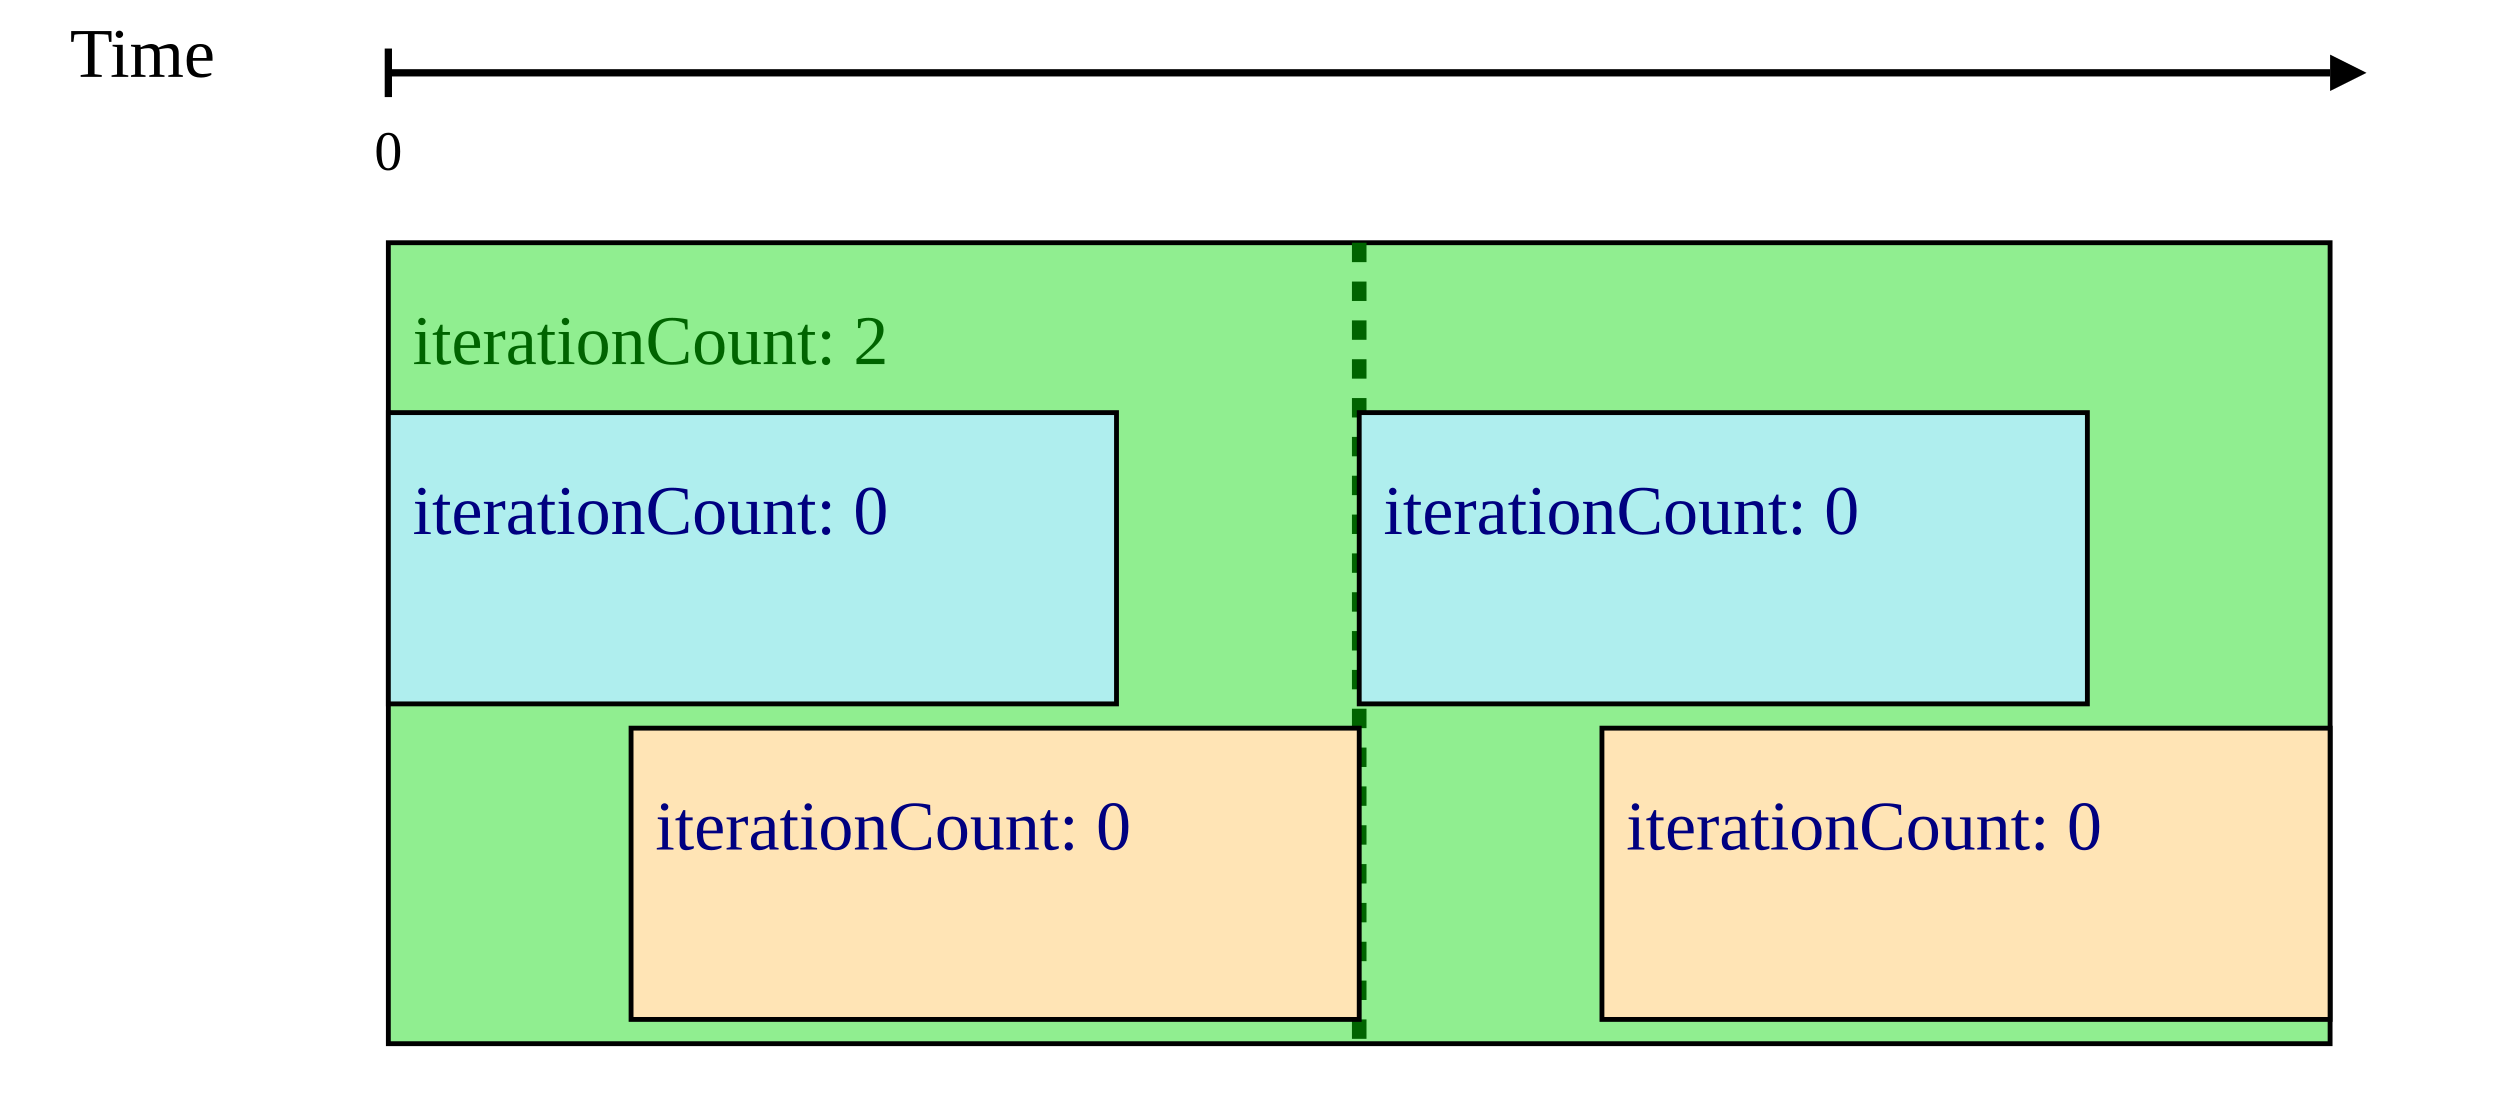
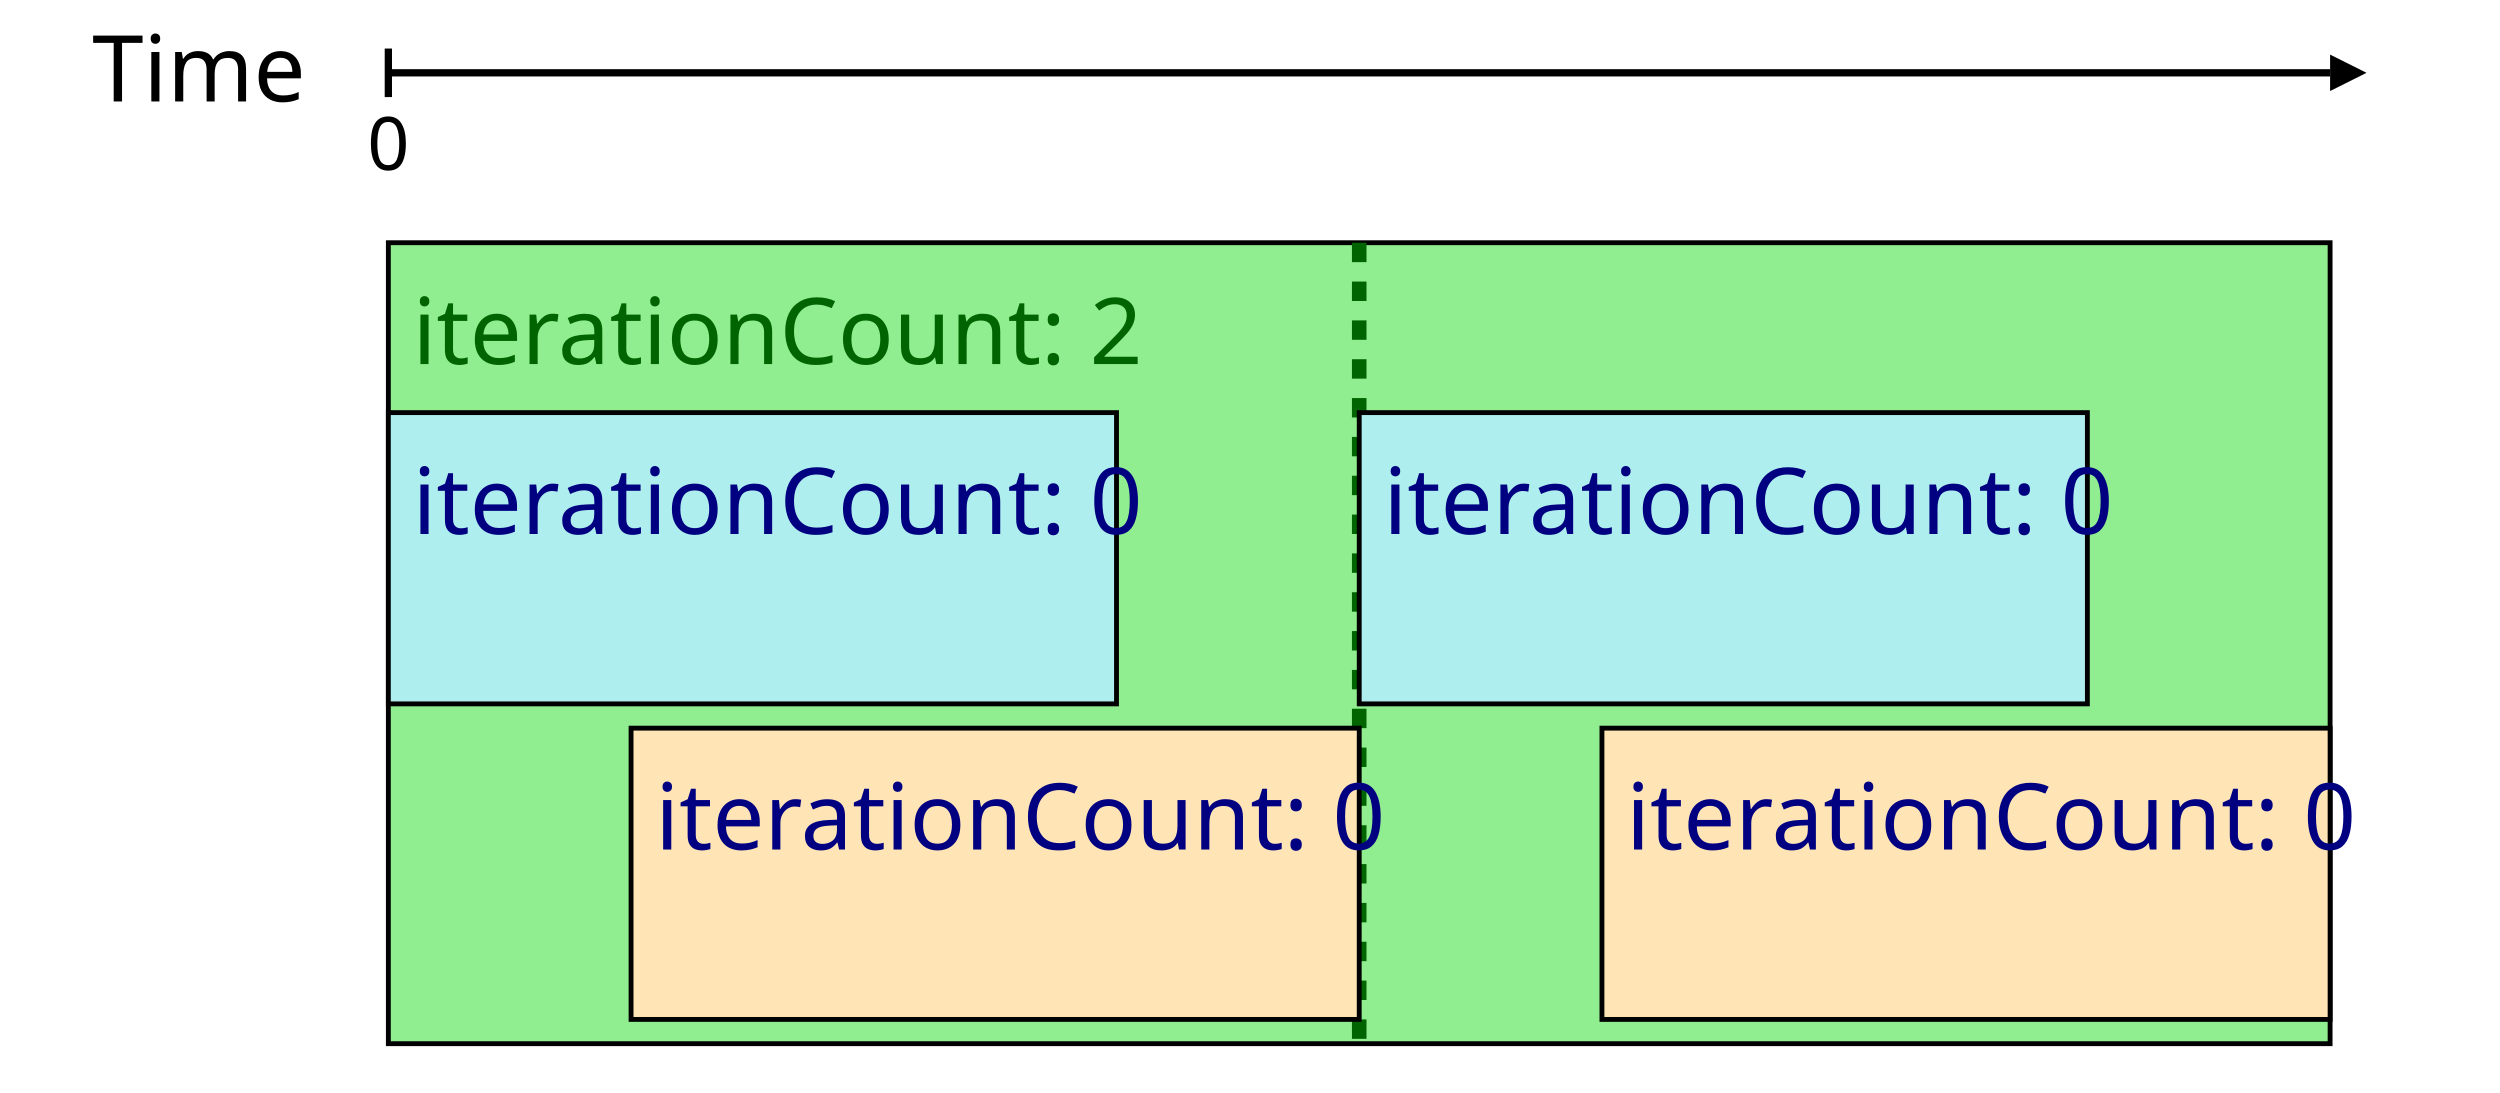
<svg xmlns="http://www.w3.org/2000/svg" xmlns:xlink="http://www.w3.org/1999/xlink" width="100%" height="100%" viewBox="0 0 515 225">
  <defs>
    <style type="text/css">
    svg {
-       font-size: 1.2em;
+       font-size: 19px;
+       font-family: sans-serif;
    }
+ 
    .line, .arrowLine {
      stroke: black;
      stroke-width: 1.5;
      fill: none;
    }
    .arrowLine {
      marker-end: url(#arrow);
    }
    .repeatBoundary {
      stroke: darkgreen;
      stroke-width: 3;
      stroke-dasharray: 4 4;
    }
    .activeSpan  {
      stroke: black;
    }
    .animationA {
      color: paleturquoise;
    }
    .animationB {
      color: moccasin;
    }
    .groupSpan  {
      fill: lightgreen;
      stroke: black;
    }
    .timeLabel, .regionLabel, .tickLabel {
      text-anchor: middle;
    }
    .tickLabel {
      font-size: 0.8em;
    }
    .animParams {
      fill: navy;
    }
    .groupParams {
      fill: darkgreen;
    }
    </style>
+     <style type="text/css">
+       .blackArrowHead {
+         fill: black;
+         stroke: none;
+       }
+     </style>
    <marker id="arrow" viewBox="0 -5 10 10" orient="auto" markerWidth="5" markerHeight="5">
-       <path d="M0-5l10 5l-10 5z" />
+       <path d="M0-5l10 5l-10 5z" class="blackArrowHead" />
    </marker>
    <g id="timeline">
      <text x="1em" y="1.1em">Time</text>
      <g transform="translate(80 15)">
        <path d="M0 0H400" class="arrowLine" />
        <path d="M0 5v-10" class="line" />
        <text y="20" class="tickLabel">0</text>
      </g>
    </g>
    <g id="animation">
      <rect width="150" height="60" fill="currentColor" class="activeSpan" />
      <text x="5" y="25" class="animParams">iterationCount: 0</text>
    </g>
  </defs>
  <use xlink:href="#timeline" />
  <g transform="translate(80 20)">
    <g transform="translate(0 30)">
      <g>
        <rect width="400" height="165" class="groupSpan" />
        <path d="M200 0v165" class="repeatBoundary" />
        <text x="5" y="25" class="groupParams">iterationCount: 2</text>
      </g>
      <use xlink:href="#animation" transform="translate(0 35)" class="animationA" />
      <use xlink:href="#animation" transform="translate(50 100)" class="animationB" />
      <use xlink:href="#animation" transform="translate(200 35)" class="animationA" />
      <use xlink:href="#animation" transform="translate(250 100)" class="animationB" />
    </g>
  </g>
</svg>
